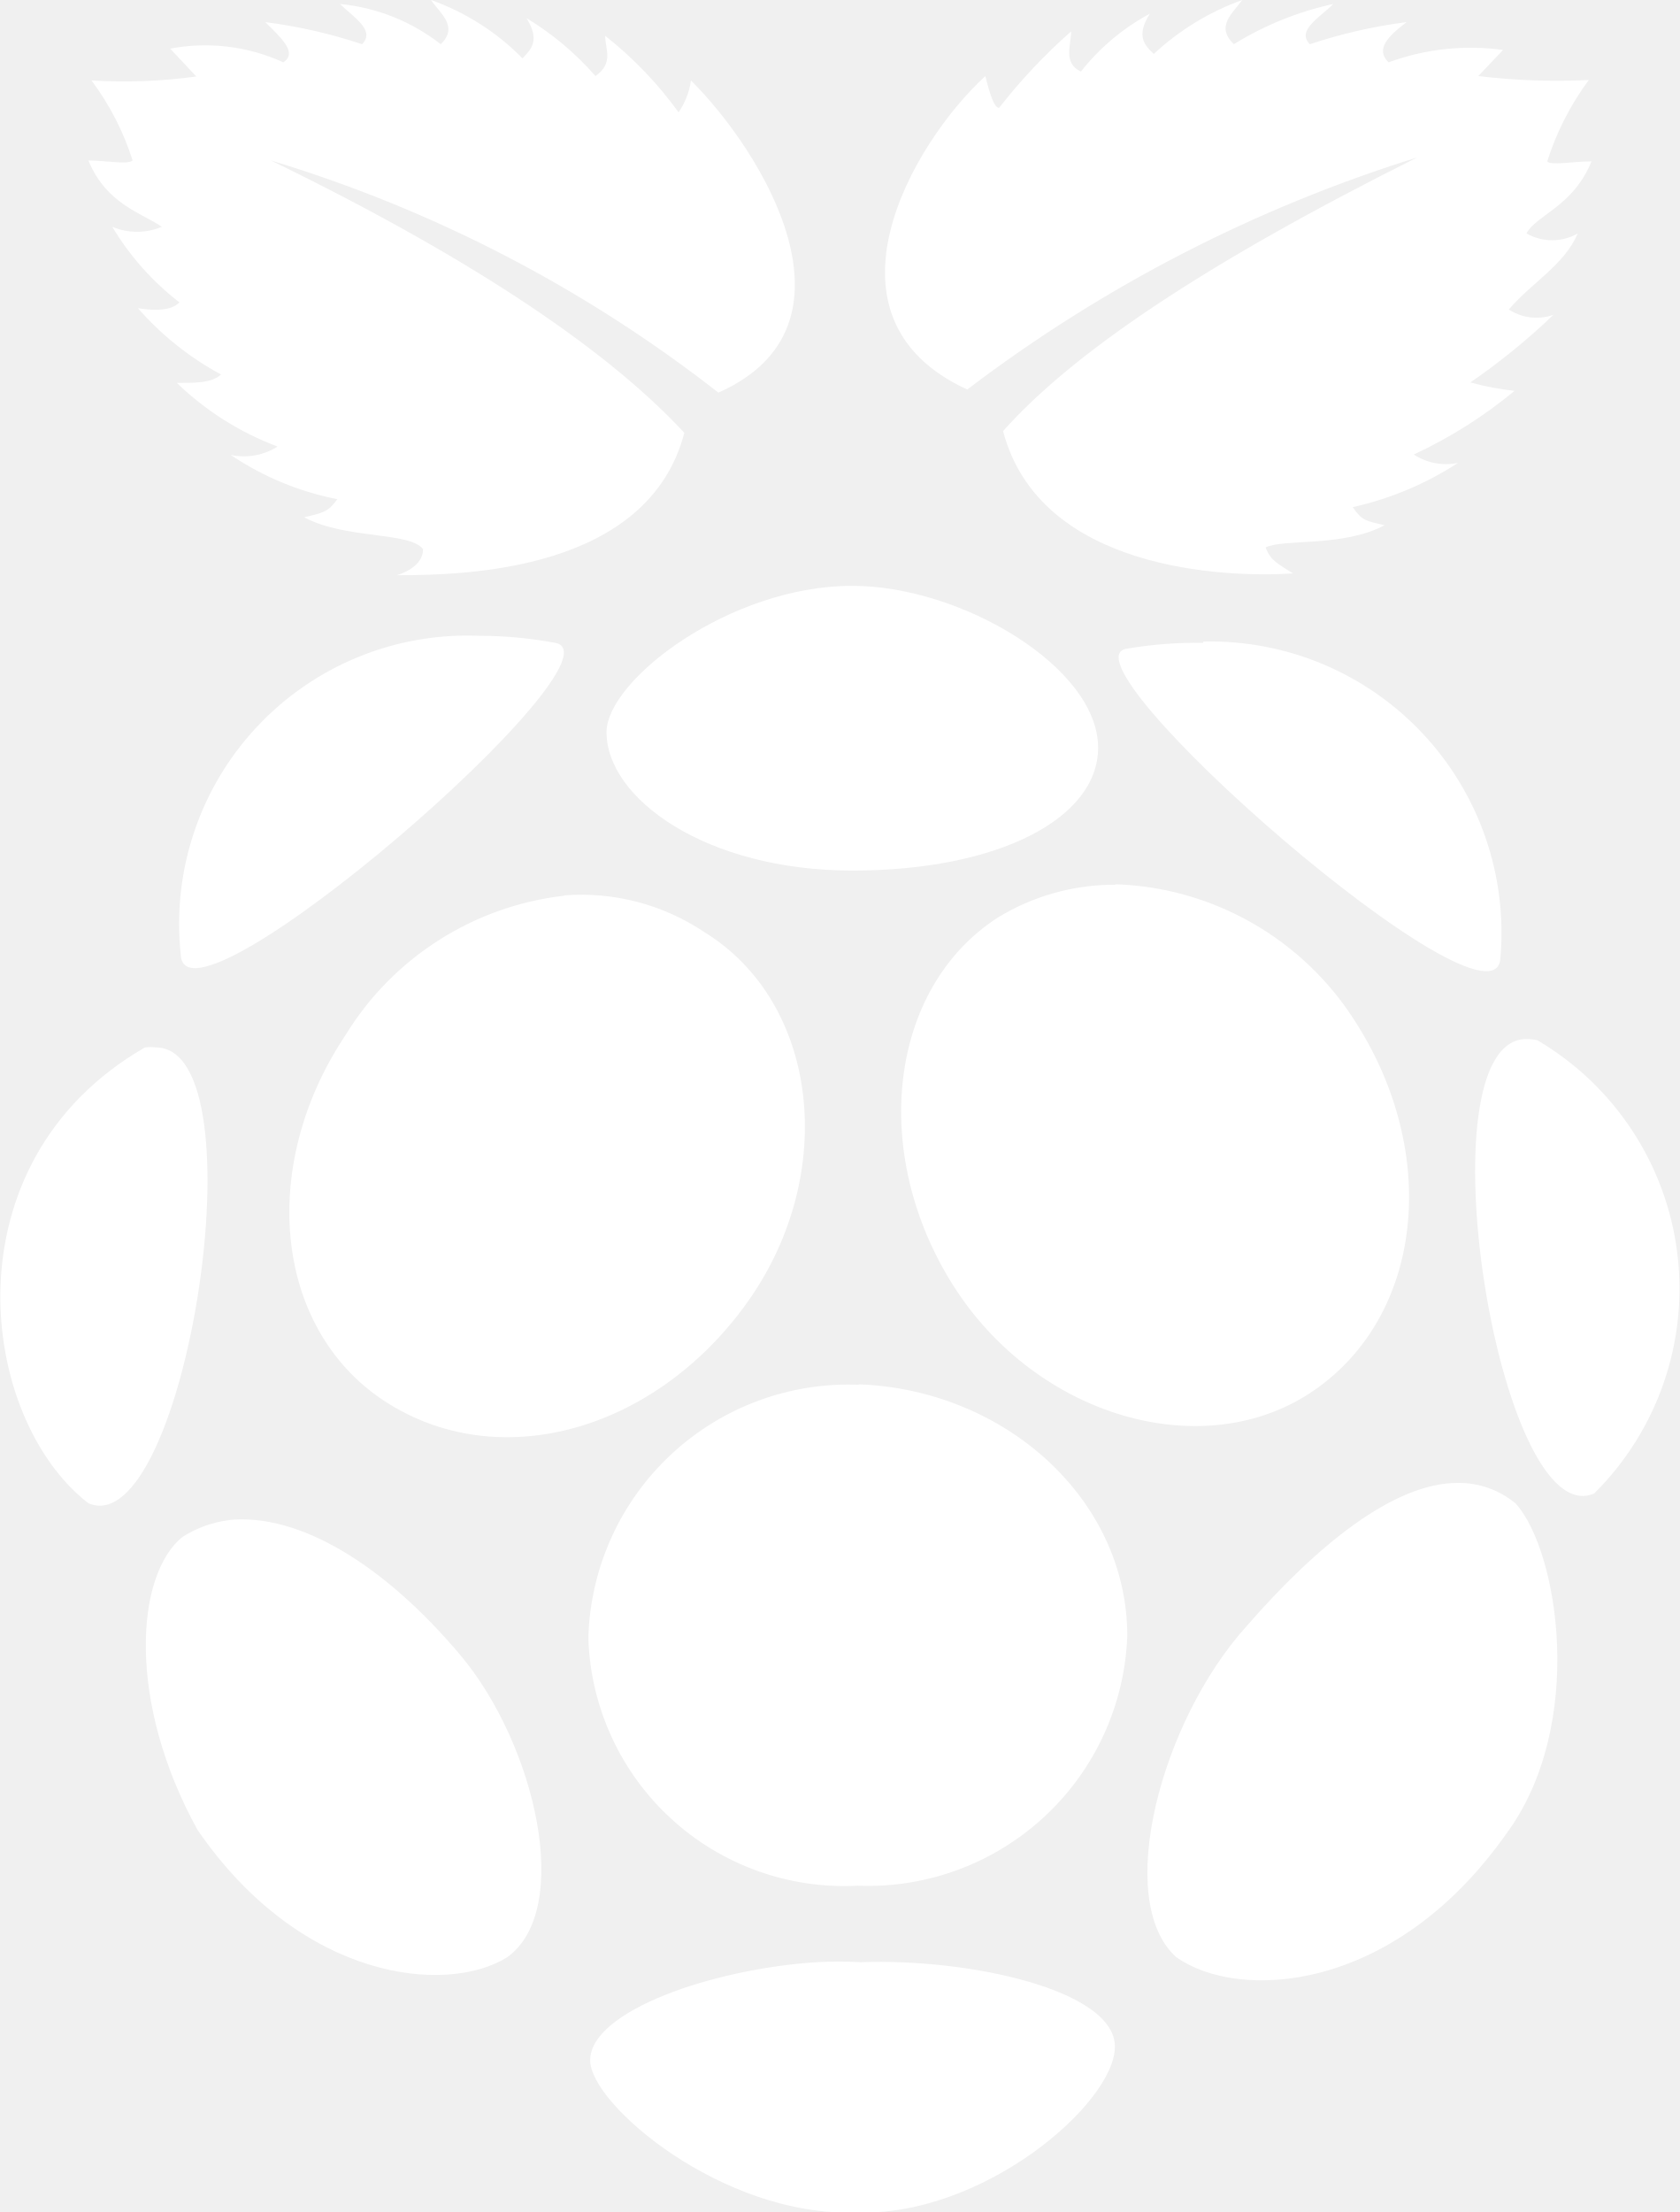
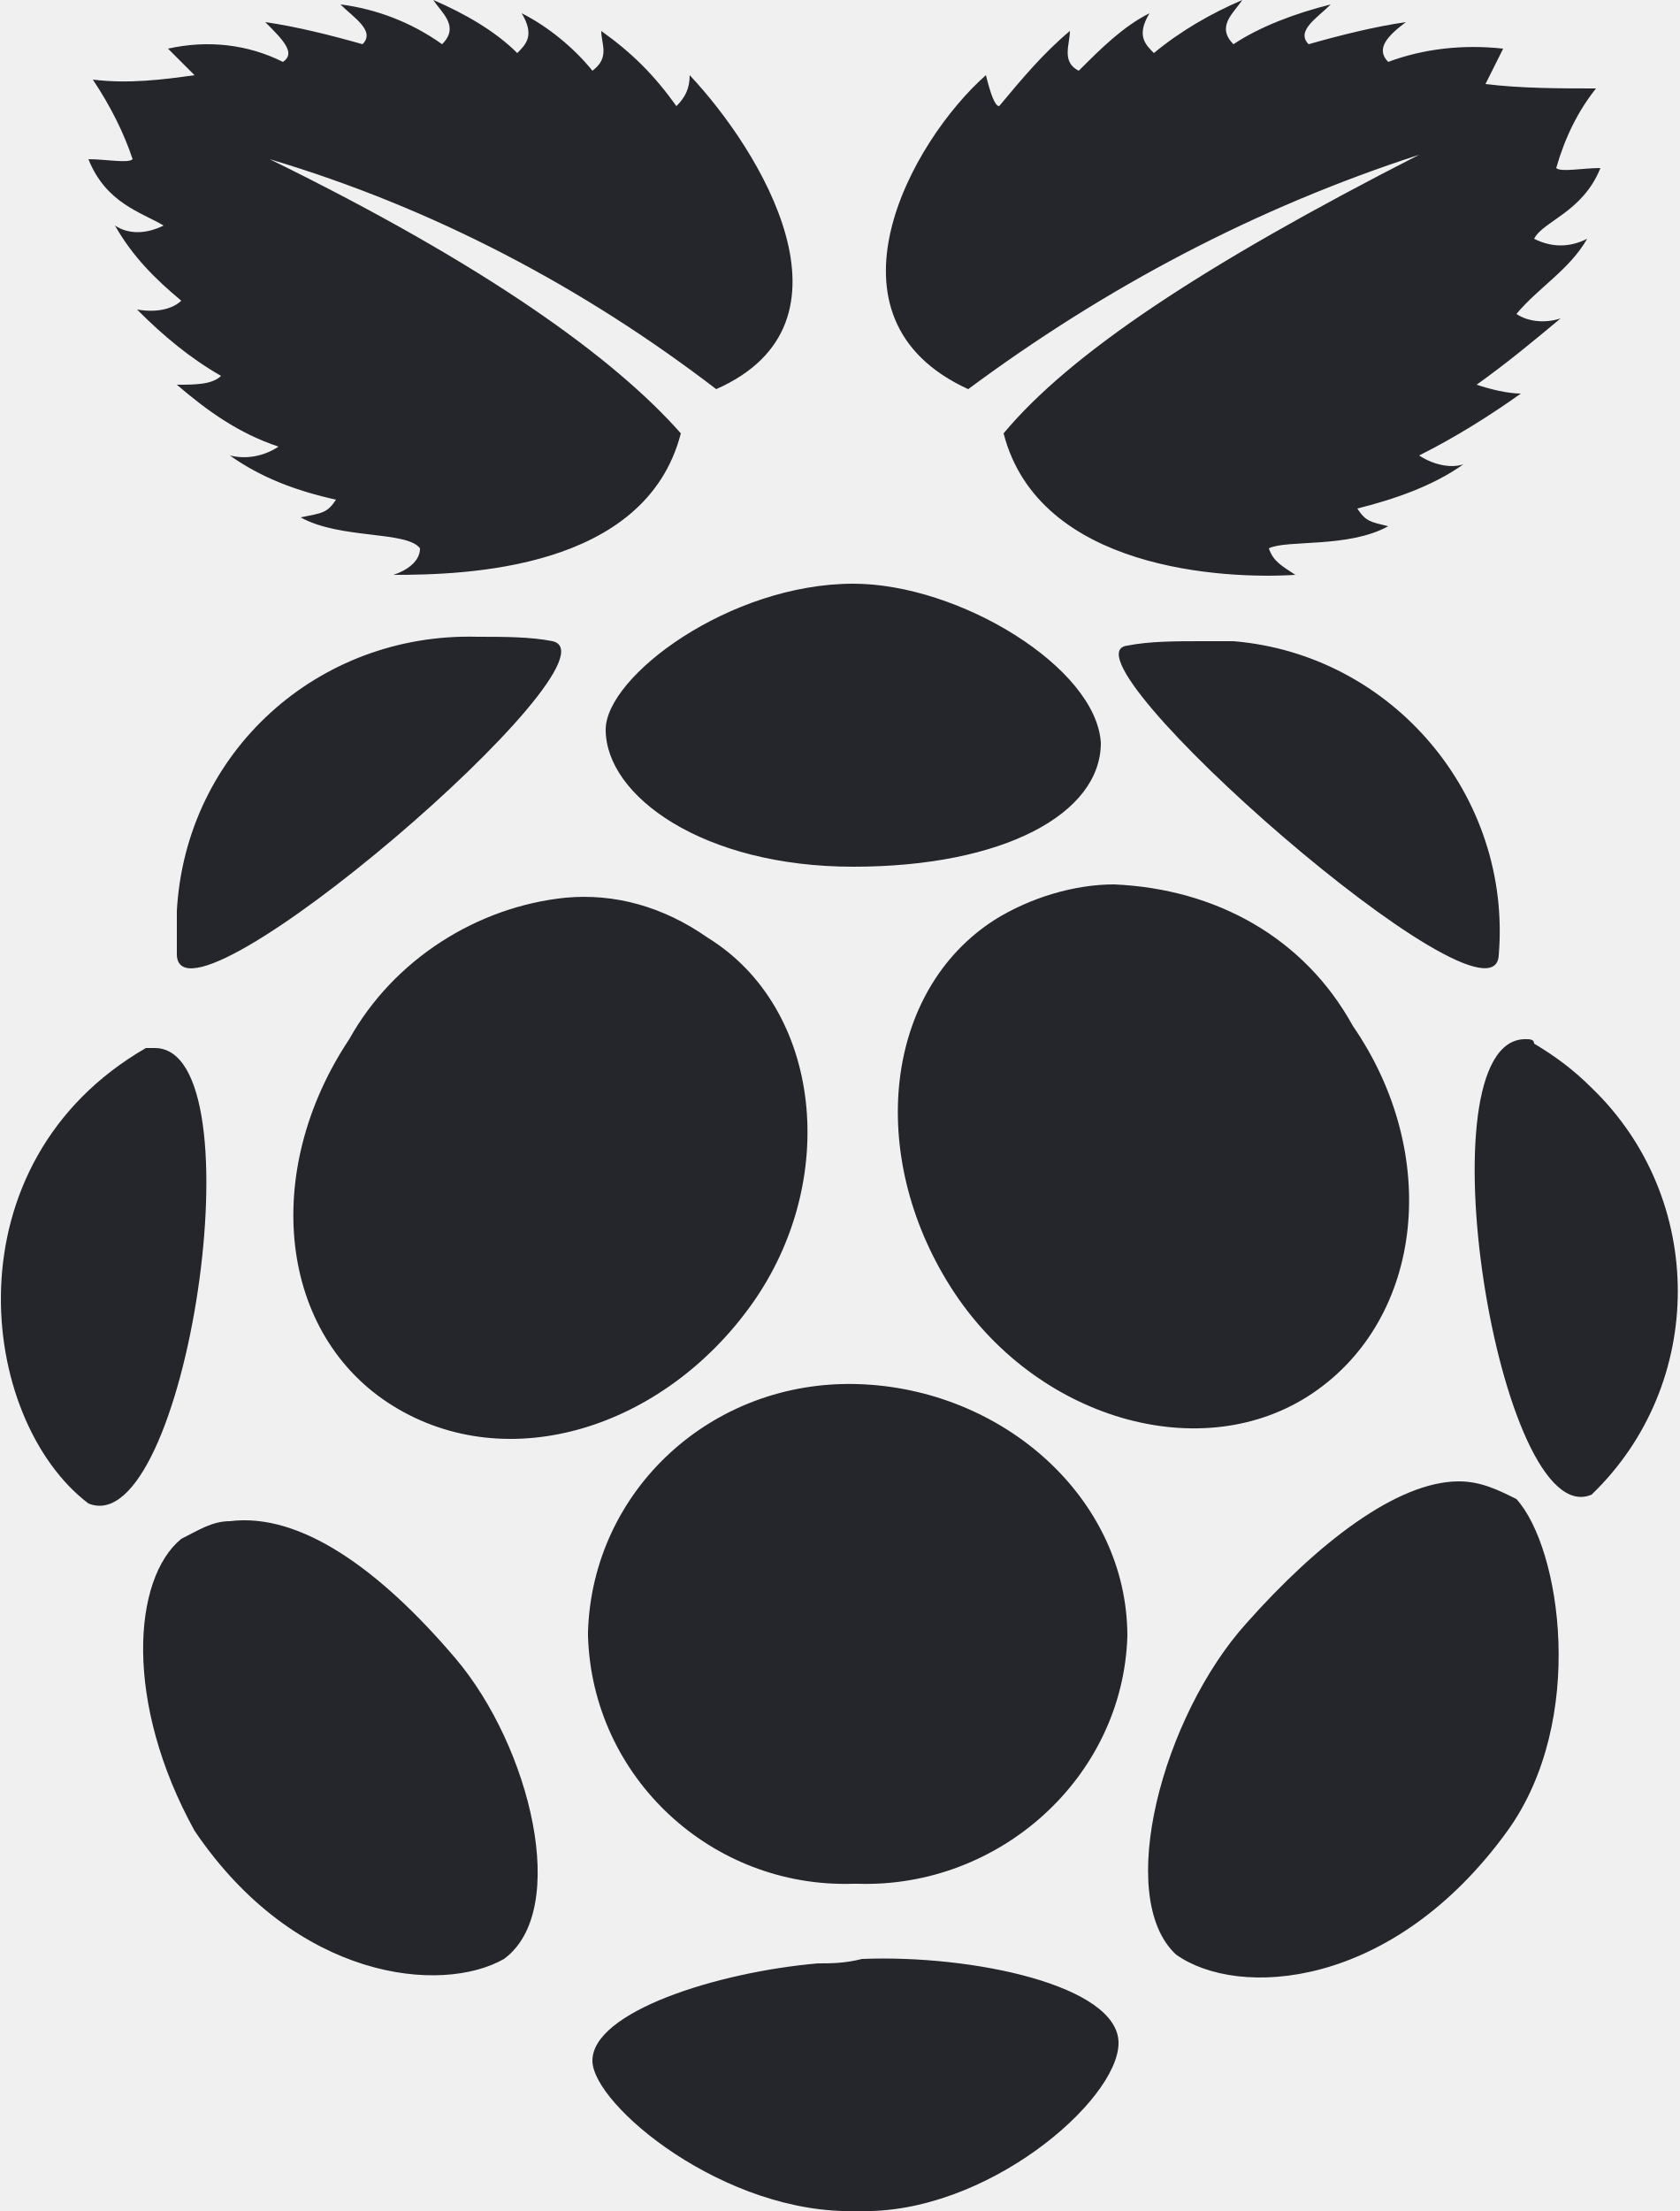
- <svg xmlns="http://www.w3.org/2000/svg" viewBox="0 0 37.99 50.03">
-   <path d="M9.75,0c.21.31.63.6.22,1A4.38,4.38,0,0,0,7.69.09c.31.3.81.6.5.91A11.49,11.49,0,0,0,6,.5c.41.4.72.7.41.91a4.25,4.25,0,0,0-2.56-.31l.59.63a12,12,0,0,1-2.37.09A6.09,6.09,0,0,1,3,3.63c-.1.1-.62,0-1,0,.41,1,1.24,1.2,1.66,1.5a1.45,1.45,0,0,1-1.12,0A6.16,6.16,0,0,0,4.06,6.84c-.1.1-.32.23-.94.13A6.75,6.75,0,0,0,5,8.47c-.21.2-.62.19-1,.19a6.62,6.62,0,0,0,2.28,1.44,1.43,1.43,0,0,1-1.06.19,6.57,6.57,0,0,0,2.41,1c-.21.3-.34.31-.75.41.93.5,2.38.32,2.69.72,0,.3-.28.49-.59.59,1.55,0,5.68-.09,6.5-3.22C13.89,8.07,11,6,6.13,3.63A31,31,0,0,1,16.25,8.88c3.41-1.51,1-5.45-.62-7.06a1.67,1.67,0,0,1-.28.72A8.69,8.69,0,0,0,13.69.81c0,.31.2.61-.22.91A6.63,6.63,0,0,0,11.91.41c.31.5.11.7-.09.91A5.48,5.48,0,0,0,9.75,0ZM28.1,0a5.84,5.84,0,0,0-2,1.22c-.21-.2-.41-.4-.09-.91a5,5,0,0,0-1.56,1.31c-.41-.2-.22-.6-.22-.91A12.74,12.74,0,0,0,22.6,2.44c-.11,0-.21-.31-.31-.72-1.66,1.52-3.94,5.47-.41,7.09A33.06,33.06,0,0,1,32.06,3.56C27.18,6,24.25,8,22.69,9.75c.83,3.15,5,3.32,6.56,3.22-.31-.2-.52-.29-.62-.59.42-.2,1.75,0,2.69-.5-.42-.1-.51-.1-.72-.41a7.25,7.25,0,0,0,2.38-1,1.34,1.34,0,0,1-1-.19,10.5,10.5,0,0,0,2.28-1.44,6.26,6.26,0,0,1-1-.19,14.9,14.9,0,0,0,1.88-1.53A1.15,1.15,0,0,1,34.13,7c.52-.61,1.25-1,1.56-1.72a1.17,1.17,0,0,1-1.16,0c.21-.41,1.06-.61,1.47-1.63-.41,0-.93.1-1,0a6.24,6.24,0,0,1,.94-1.84,14.88,14.88,0,0,1-2.5-.09L34,1.13a5.39,5.39,0,0,0-2.59.28c-.31-.3,0-.6.41-.91a11.55,11.55,0,0,0-2.19.5c-.31-.31.22-.6.53-.91A7.2,7.2,0,0,0,27.91,1C27.49.59,27.88.31,28.1,0ZM19.28,13.25c-2.78,0-5.56,2.14-5.56,3.31,0,1.5,2.25,3.13,5.56,3.13s5.56-1.18,5.56-2.78C24.84,15.09,21.74,13.25,19.28,13.25Zm-8.44,1.13a6.52,6.52,0,0,0-6.75,7.22c.1,2,10.18-6.74,8.47-7.06a9.37,9.37,0,0,0-1.72-.16Zm16.38.16a9.31,9.31,0,0,0-1.72.13c-1.71.22,8.33,9,8.44,7a6.59,6.59,0,0,0-6.72-7.16Zm-2,5.47a5.06,5.06,0,0,0-2.66.75c-2.46,1.6-2.89,5.32-1,8.31s5.69,4.08,8.16,2.38,2.86-5.35.94-8.34A6.68,6.68,0,0,0,25.25,20Zm-12.47.25a6.7,6.7,0,0,0-4.94,3.16c-2,3-1.6,6.74,1,8.34s6.09.54,8.12-2.34,1.6-6.74-1-8.34A5,5,0,0,0,12.78,20.25ZM34.53,23.5c-2.42,0-.64,11.21,1.53,10.28a6.52,6.52,0,0,0-1.28-10.25A1,1,0,0,0,34.53,23.5Zm-31,.19a1,1,0,0,0-.25,0C-1.24,26.29-.49,32.08,2,34c2.18.93,3.95-10.29,1.53-10.31Zm15.91,7.63A5.89,5.89,0,0,0,13.31,37v.09a5.79,5.79,0,0,0,6.09,5.56A5.87,5.87,0,0,0,25.5,37c0-3.1-2.78-5.58-6.09-5.69Zm13.53,2.22c-1.44,0-3.18,1.41-4.78,3.25-1.93,2.14-3,6.18-1.59,7.47,1.39,1,4.91.85,7.47-2.78,1.82-2.46,1.18-6.4.22-7.47a2,2,0,0,0-1.31-.47Zm-27.78.84a2.57,2.57,0,0,0-1.06.38c-1.07.86-1.26,3.74.34,6.63,2.35,3.42,5.64,3.73,7,2.88,1.5-1.07.65-4.81-1.06-6.84S6.77,34.21,5.16,34.38Zm13.28,10c-2.34.15-5.12,1.1-5.12,2.22,0,1,3,3.54,6,3.44,2.89.11,5.87-2.47,5.87-3.75s-3.29-2-5.75-1.91a8.9,8.9,0,0,0-1,0Z" fill="#fff" />
+ <svg xmlns="http://www.w3.org/2000/svg" version="1.1" id="Layer_1" x="0px" y="0px" viewBox="0 0 38 50" style="enable-background:new 0 0 38 50;" xml:space="preserve">
+   <style type="text/css">
+ 	.st0{fill:#24262B;}
+ </style>
+   <path class="st0" d="M9.8,0C10,0.3,10.4,0.6,10,1C9.3,0.5,8.5,0.2,7.7,0.1C8,0.4,8.5,0.7,8.2,1C7.5,0.8,6.7,0.6,6,0.5  c0.4,0.4,0.7,0.7,0.4,0.9C5.6,1,4.7,0.9,3.8,1.1l0.6,0.6C3.7,1.8,2.9,1.9,2.1,1.8C2.5,2.4,2.8,3,3,3.6c-0.1,0.1-0.6,0-1,0  c0.4,1,1.2,1.2,1.7,1.5c-0.4,0.2-0.8,0.2-1.1,0c0.4,0.7,0.9,1.2,1.5,1.7C4,6.9,3.7,7.1,3.1,7C3.7,7.6,4.3,8.1,5,8.5  C4.8,8.7,4.4,8.7,4,8.7c0.7,0.6,1.4,1.1,2.3,1.4c-0.3,0.2-0.7,0.3-1.1,0.2c0.7,0.5,1.5,0.8,2.4,1c-0.2,0.3-0.3,0.3-0.8,0.4  c0.9,0.5,2.4,0.3,2.7,0.7c0,0.3-0.3,0.5-0.6,0.6c1.6,0,5.7-0.1,6.5-3.2C13.9,8.1,11,6,6.1,3.6c3.7,1.1,7.1,2.9,10.1,5.2  c3.4-1.5,1-5.4-0.6-7.1c0,0.3-0.1,0.5-0.3,0.7c-0.5-0.7-1-1.2-1.7-1.7c0,0.3,0.2,0.6-0.2,0.9c-0.4-0.5-1-1-1.6-1.3  c0.3,0.5,0.1,0.7-0.1,0.9C11.2,0.7,10.5,0.3,9.8,0z M28.1,0c-0.7,0.3-1.4,0.7-2,1.2C25.9,1,25.7,0.8,26,0.3  c-0.6,0.3-1.1,0.8-1.6,1.3C24,1.4,24.2,1,24.2,0.7c-0.6,0.5-1.1,1.1-1.6,1.7c-0.1,0-0.2-0.3-0.3-0.7c-1.7,1.5-3.9,5.5-0.4,7.1  c3.1-2.3,6.5-4.1,10.2-5.3C27.2,6,24.2,8,22.7,9.8c0.8,3.1,5,3.3,6.6,3.2c-0.3-0.2-0.5-0.3-0.6-0.6c0.4-0.2,1.8,0,2.7-0.5  c-0.4-0.1-0.5-0.1-0.7-0.4c0.8-0.2,1.7-0.5,2.4-1c-0.3,0.1-0.7,0-1-0.2c0.8-0.4,1.6-0.9,2.3-1.4c-0.3,0-0.7-0.1-1-0.2  c0.7-0.5,1.3-1,1.9-1.5c-0.3,0.1-0.7,0.1-1-0.1c0.5-0.6,1.2-1,1.6-1.7c-0.4,0.2-0.8,0.2-1.2,0c0.2-0.4,1.1-0.6,1.5-1.6  c-0.4,0-0.9,0.1-1,0c0.2-0.7,0.5-1.3,0.9-1.8c-0.8,0-1.7,0-2.5-0.1L34,1.1c-0.9-0.1-1.8,0-2.6,0.3c-0.3-0.3,0-0.6,0.4-0.9  c-0.7,0.1-1.5,0.3-2.2,0.5c-0.3-0.3,0.2-0.6,0.5-0.9c-0.8,0.2-1.6,0.5-2.2,0.9C27.5,0.6,27.9,0.3,28.1,0z M19.3,13.2  c-2.8,0-5.6,2.1-5.6,3.3c0,1.5,2.2,3.1,5.6,3.1s5.6-1.2,5.6-2.8C24.8,15.1,21.7,13.2,19.3,13.2z M10.8,14.4  c-3.6-0.1-6.6,2.6-6.8,6.2c0,0.3,0,0.7,0,1c0.1,2,10.2-6.7,8.5-7.1C12,14.4,11.4,14.4,10.8,14.4z M27.2,14.5c-0.6,0-1.2,0-1.7,0.1  c-1.7,0.2,8.3,9,8.4,7c0.3-3.6-2.4-6.8-6-7.1C27.7,14.5,27.5,14.5,27.2,14.5L27.2,14.5z M25.2,20c-0.9,0-1.9,0.3-2.7,0.8  c-2.5,1.6-2.9,5.3-1,8.3s5.7,4.1,8.2,2.4s2.9-5.4,0.9-8.3C29.5,21.2,27.5,20.1,25.2,20L25.2,20z M12.8,20.3c-2,0.2-3.9,1.4-4.9,3.2  c-2,3-1.6,6.7,1,8.3s6.1,0.5,8.1-2.3s1.6-6.7-1-8.3C15,20.5,13.9,20.2,12.8,20.3L12.8,20.3z M34.5,23.5c-2.4,0-0.6,11.2,1.5,10.3  c2.6-2.5,2.6-6.7,0-9.2c-0.4-0.4-0.8-0.7-1.3-1C34.7,23.5,34.6,23.5,34.5,23.5z M3.5,23.7c-0.1,0-0.2,0-0.2,0  C-1.2,26.3-0.5,32.1,2,34C4.2,34.9,5.9,23.7,3.5,23.7z M19.4,31.3c-3.3-0.1-6,2.4-6.1,5.6c0,0,0,0,0,0v0.1c0.1,3.2,2.8,5.7,6,5.6  c0,0,0.1,0,0.1,0c3.2,0.1,6-2.4,6.1-5.6c0,0,0,0,0,0C25.5,33.9,22.7,31.4,19.4,31.3L19.4,31.3z M33,33.5c-1.4,0-3.2,1.4-4.8,3.2  c-1.9,2.1-3,6.2-1.6,7.5c1.4,1,4.9,0.8,7.5-2.8c1.8-2.5,1.2-6.4,0.2-7.5C33.9,33.7,33.5,33.5,33,33.5L33,33.5z M5.2,34.4  c-0.4,0-0.7,0.2-1.1,0.4c-1.1,0.9-1.3,3.7,0.3,6.6c2.3,3.4,5.6,3.7,7,2.9c1.5-1.1,0.6-4.8-1.1-6.8S6.8,34.2,5.2,34.4L5.2,34.4z   M18.5,44.4c-2.3,0.2-5.1,1.1-5.1,2.2c0,1,3,3.5,6,3.4c2.9,0.1,5.9-2.5,5.9-3.8s-3.3-2-5.8-1.9C19.1,44.4,18.8,44.4,18.5,44.4z" />
</svg>
